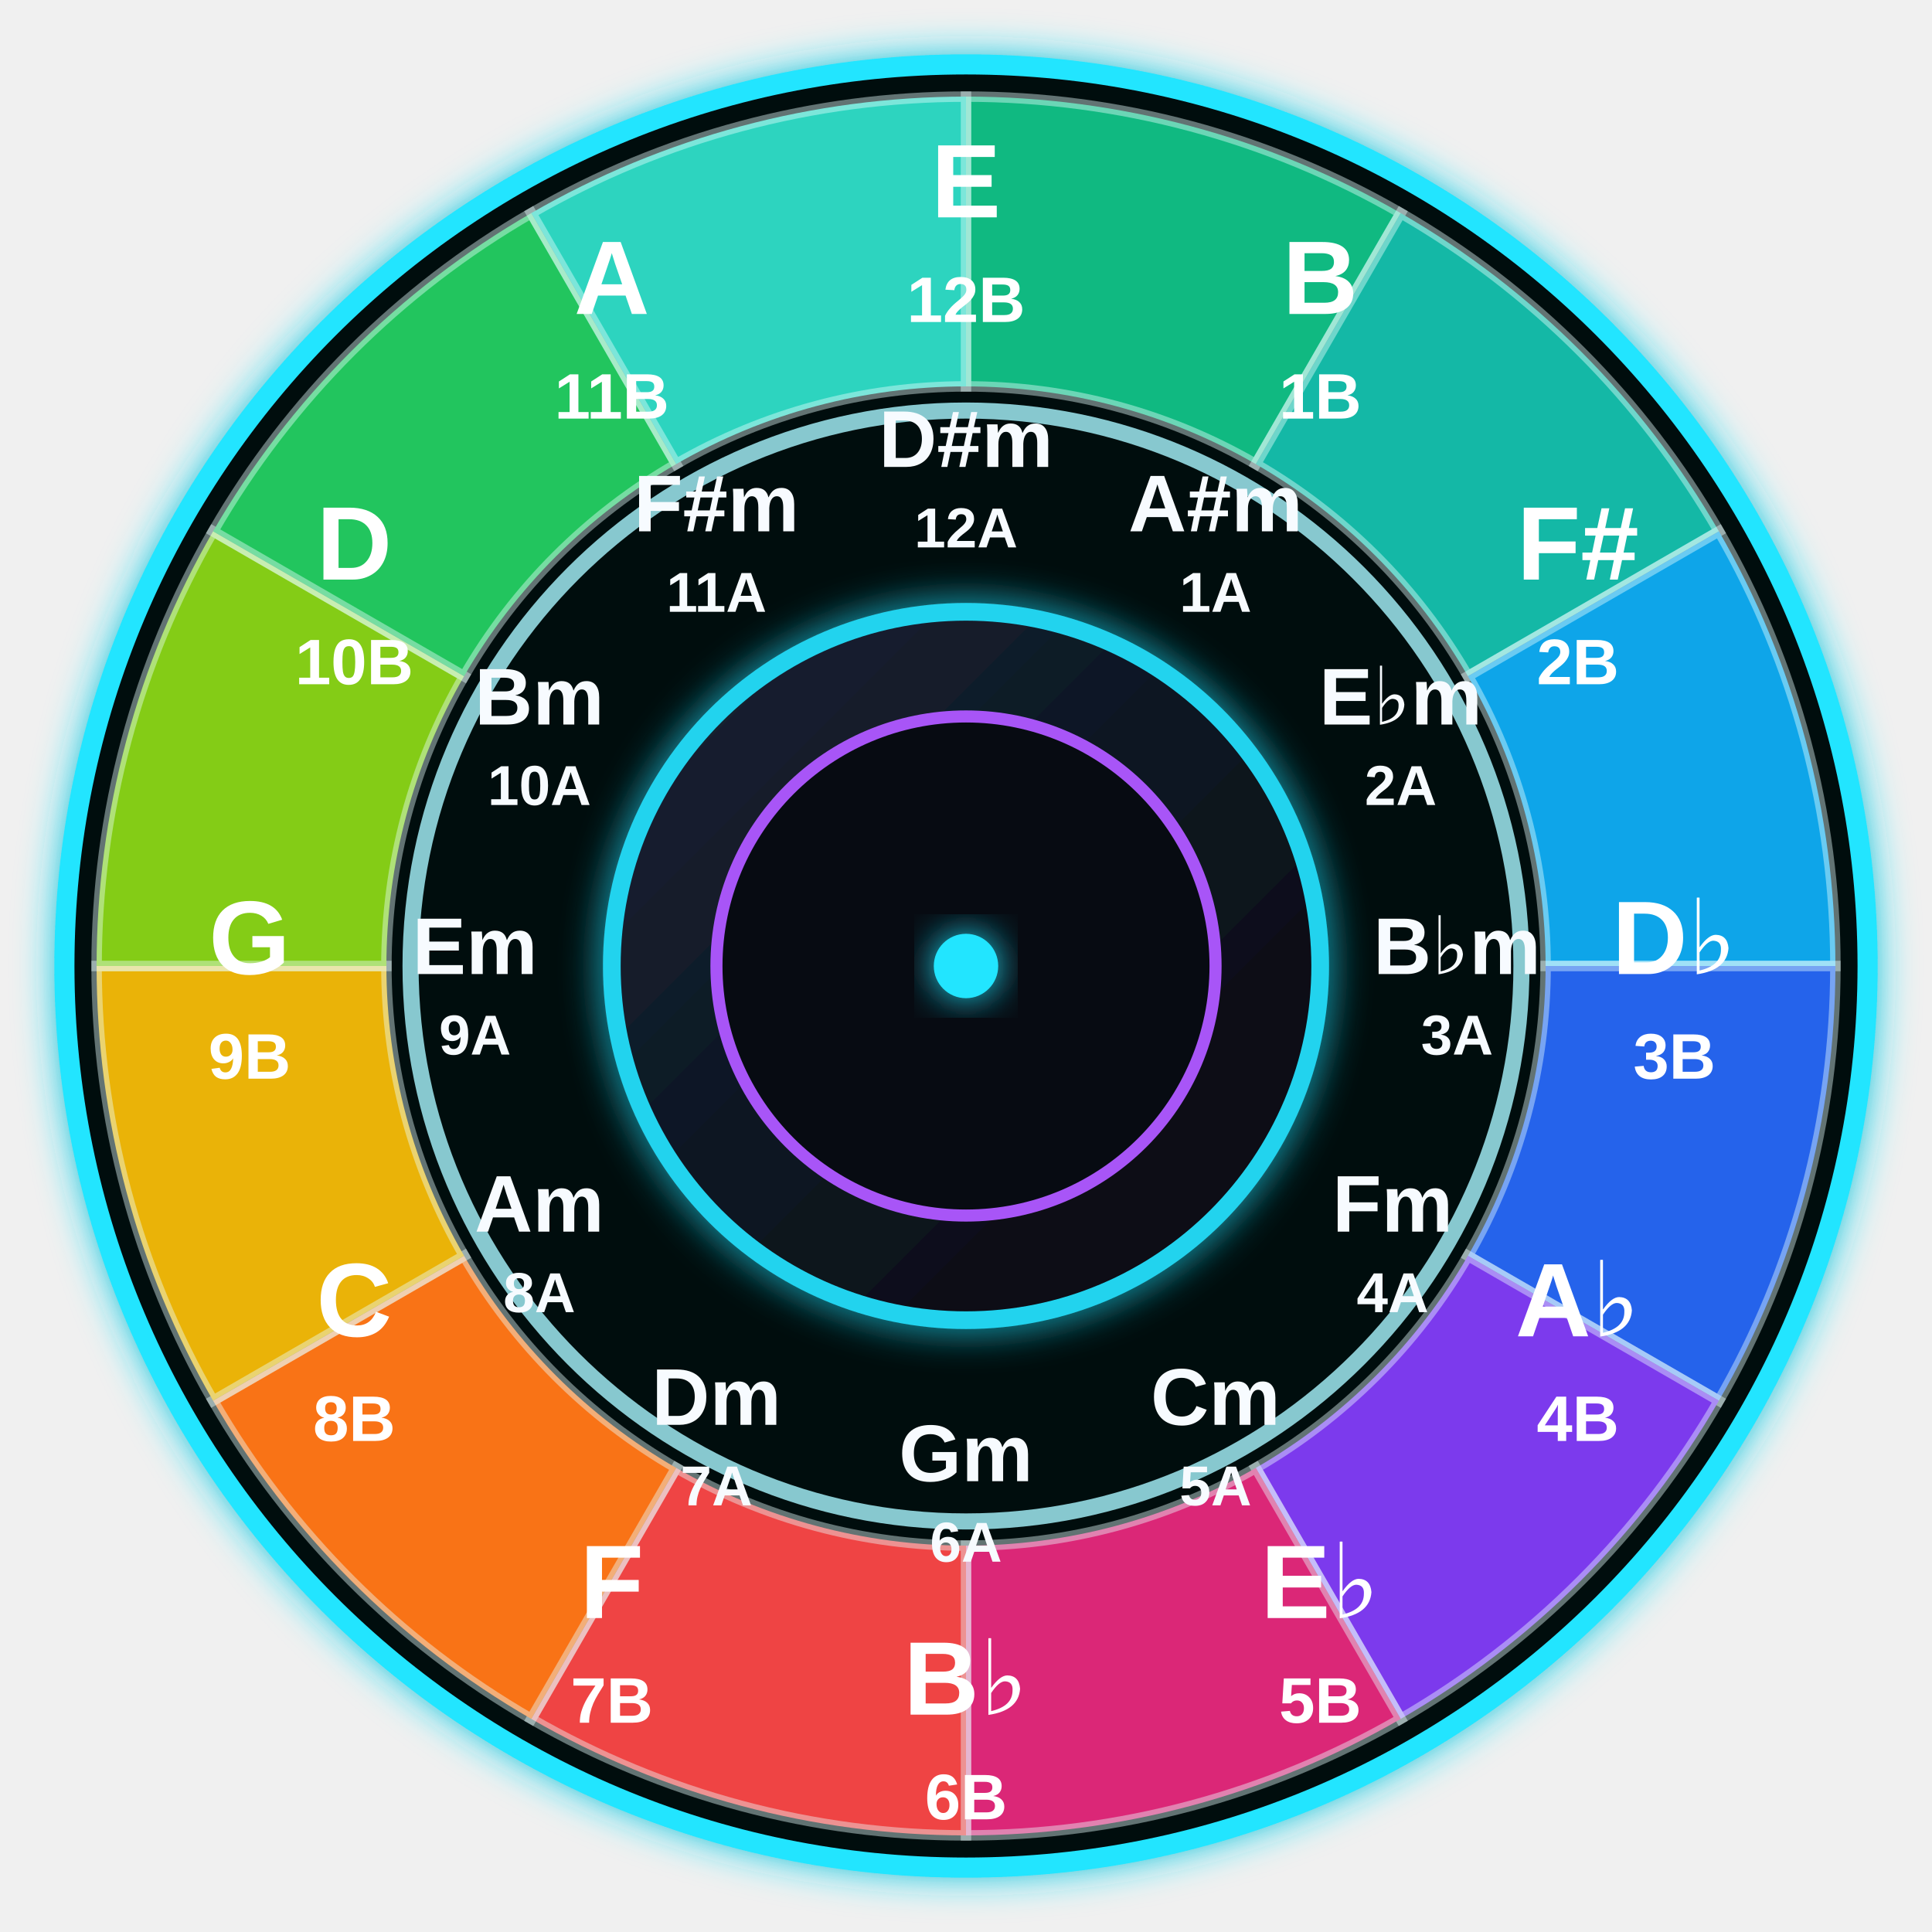
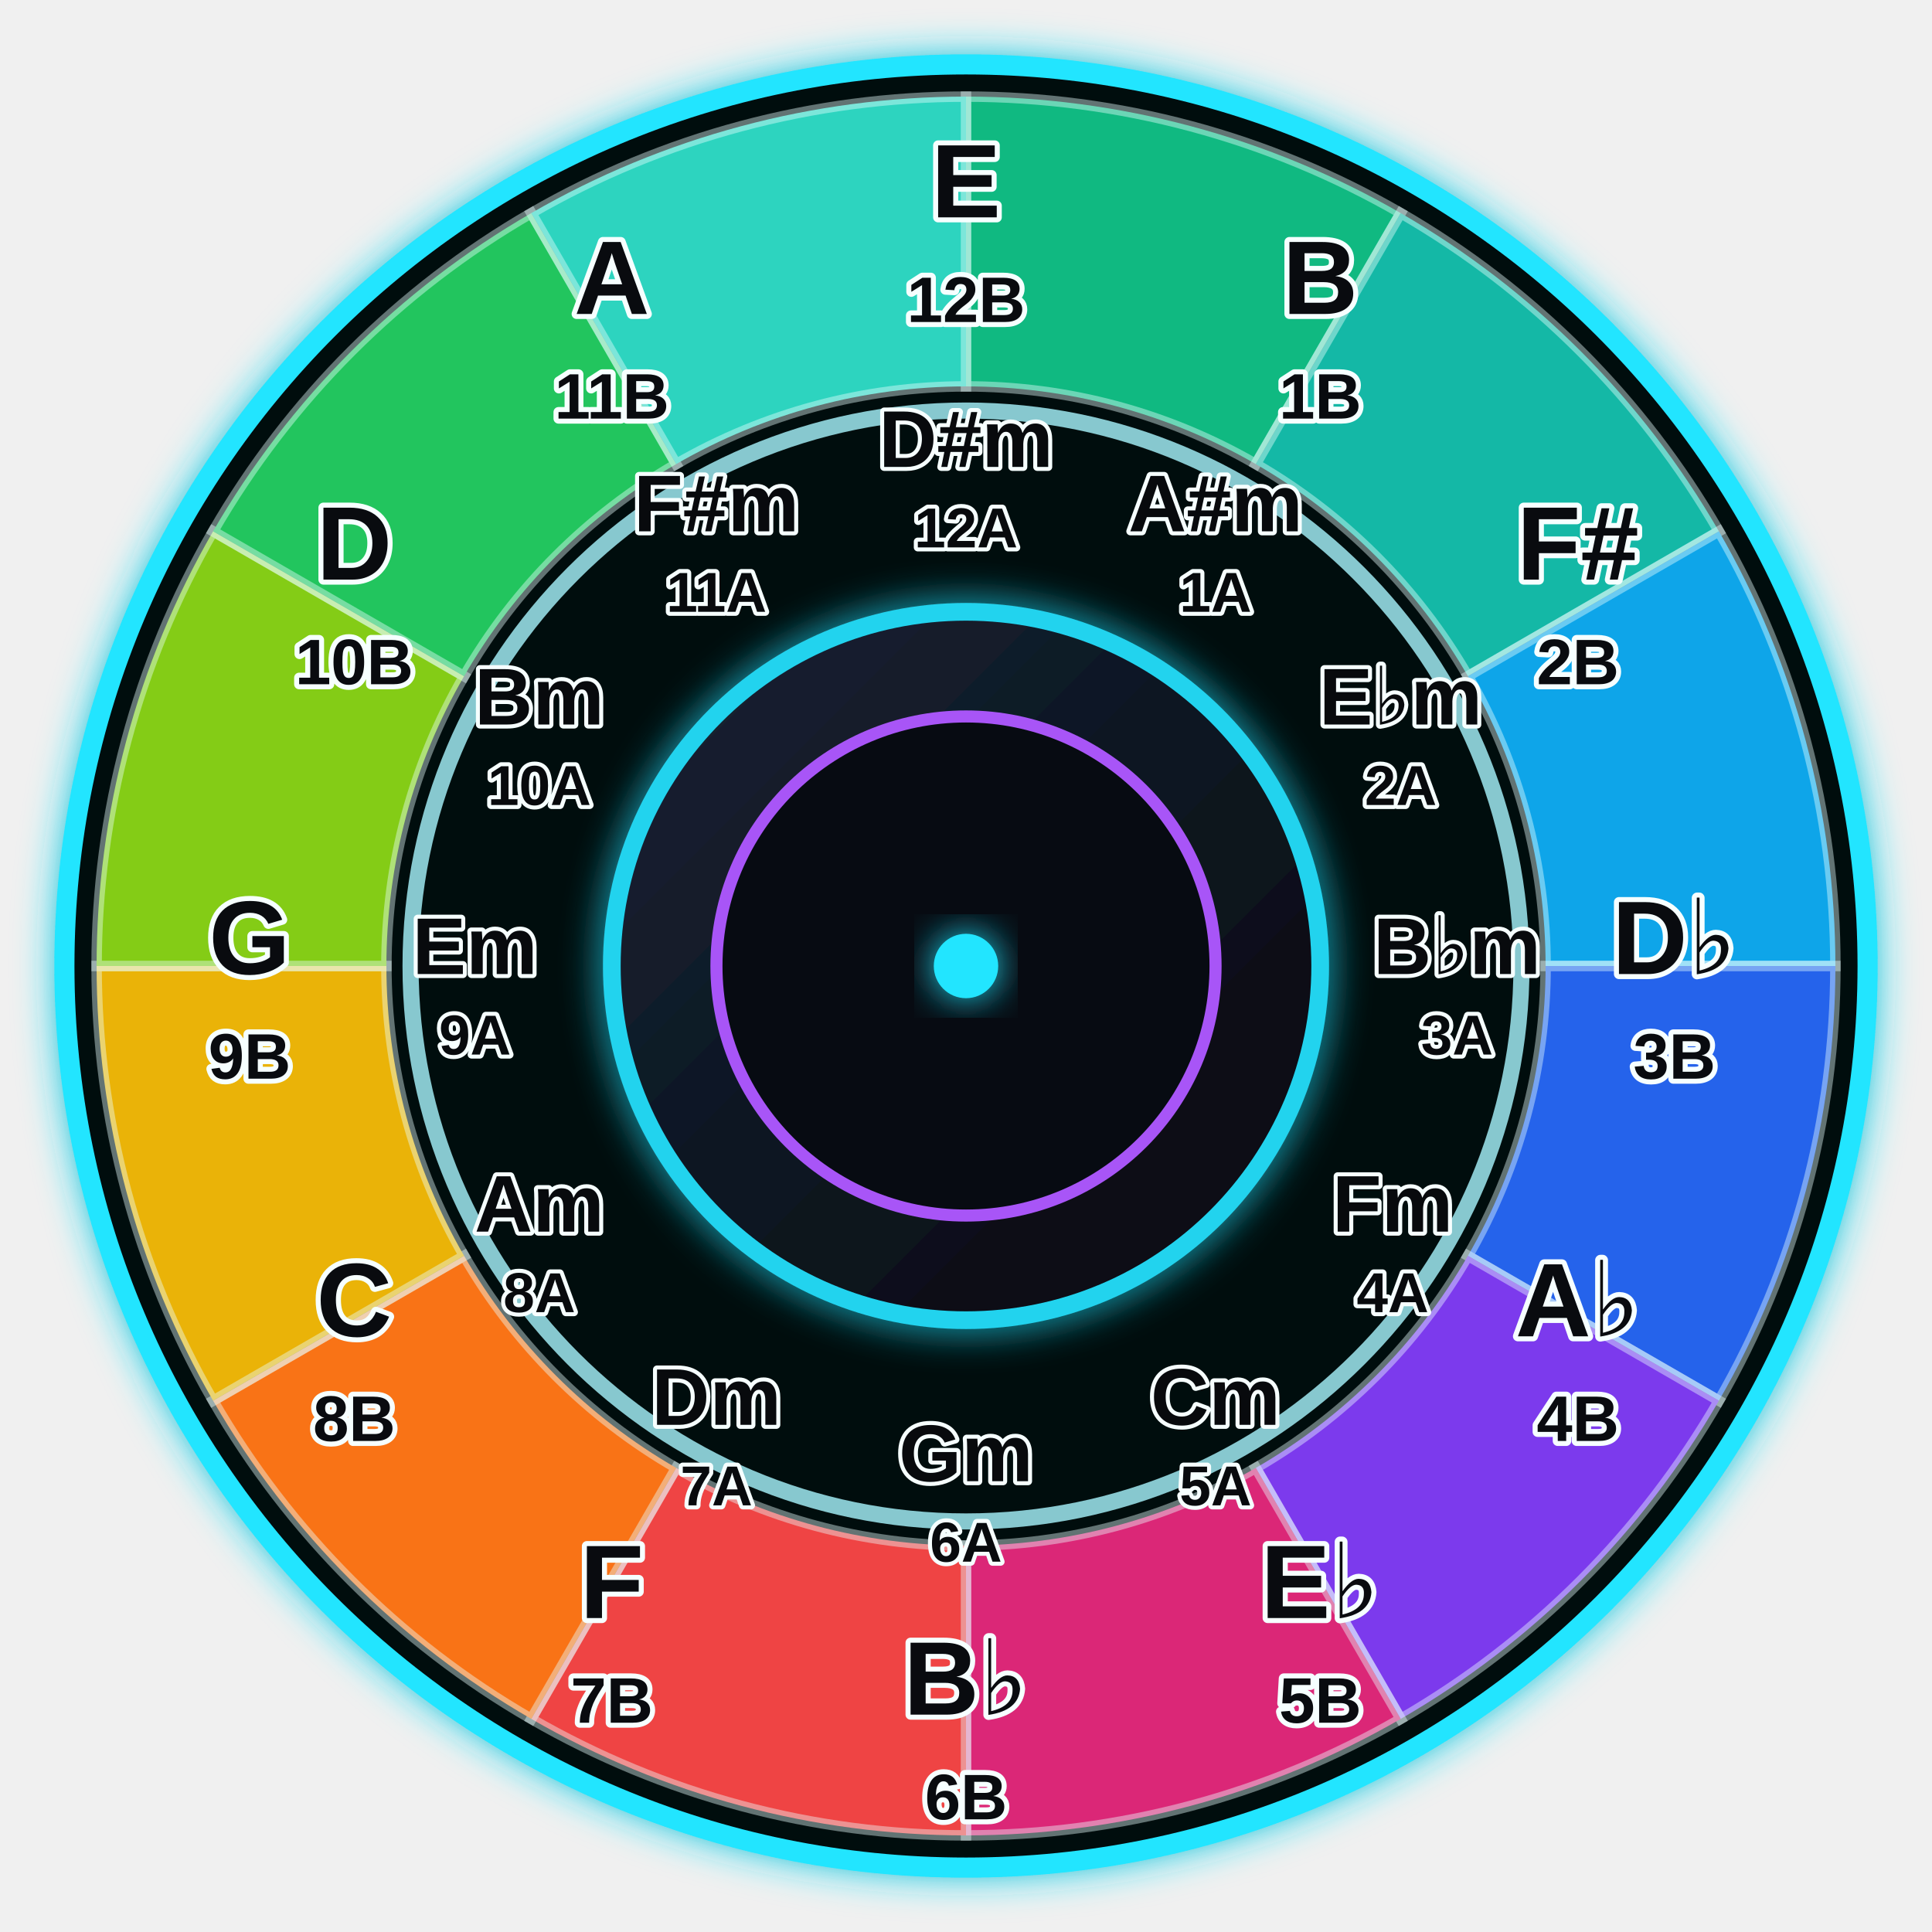
<svg xmlns="http://www.w3.org/2000/svg" viewBox="0 0 240 240" role="img" aria-label="Camelot Key Wheel">
  <defs>
    <filter id="glow" x="-30%" y="-30%" width="160%" height="160%">
      <feGaussianBlur stdDeviation="2.4" result="b" />
      <feMerge>
        <feMergeNode in="b" />
        <feMergeNode in="SourceGraphic" />
      </feMerge>
    </filter>
    <linearGradient id="hub" x1="0" y1="0" x2="1" y2="1">
      <stop stop-color="#172436" />
      <stop offset="1" stop-color="#05080d" />
    </linearGradient>
  </defs>
  <circle cx="120" cy="120" r="112" fill="#05080d" stroke="#23e5ff" stroke-width="2.5" filter="url(#glow)" />
  <g transform="translate(120 120)" stroke="#eaffff" stroke-opacity=".42" stroke-width="1.3">
    <path d="M0-108 A108 108 0 0 1 54-93.53 L36-62.35 A72 72 0 0 0 0-72Z" fill="#10b981" />
    <path d="M54-93.53 A108 108 0 0 1 93.53-54 L62.35-36 A72 72 0 0 0 36-62.35Z" fill="#14b8a6" />
    <path d="M93.53-54 A108 108 0 0 1 108 0 L72 0 A72 72 0 0 0 62.35-36Z" fill="#0ea5e9" />
    <path d="M108 0 A108 108 0 0 1 93.53 54 L62.35 36 A72 72 0 0 0 72 0Z" fill="#2563eb" />
    <path d="M93.53 54 A108 108 0 0 1 54 93.53 L36 62.35 A72 72 0 0 0 62.35 36Z" fill="#7c3aed" />
    <path d="M54 93.53 A108 108 0 0 1 0 108 L0 72 A72 72 0 0 0 36 62.35Z" fill="#db2777" />
    <path d="M0 108 A108 108 0 0 1 -54 93.53 L-36 62.35 A72 72 0 0 0 0 72Z" fill="#ef4444" />
    <path d="M-54 93.53 A108 108 0 0 1 -93.53 54 L-62.35 36 A72 72 0 0 0 -36 62.35Z" fill="#f97316" />
    <path d="M-93.53 54 A108 108 0 0 1 -108 0 L-72 0 A72 72 0 0 0 -62.35 36Z" fill="#eab308" />
    <path d="M-108 0 A108 108 0 0 1 -93.53-54 L-62.35-36 A72 72 0 0 0 -72 0Z" fill="#84cc16" />
    <path d="M-93.53-54 A108 108 0 0 1 -54-93.53 L-36-62.35 A72 72 0 0 0 -62.35-36Z" fill="#22c55e" />
    <path d="M-54-93.53 A108 108 0 0 1 0-108 L0-72 A72 72 0 0 0 -36-62.35Z" fill="#2dd4bf" />
  </g>
  <circle cx="120" cy="120" r="69" fill="none" stroke="#a9f6ff" stroke-width="2" opacity=".8" />
  <circle cx="120" cy="120" r="44" fill="url(#hub)" stroke="#22d3ee" stroke-width="2.2" filter="url(#glow)" />
  <circle cx="120" cy="120" r="31" fill="#070b12" stroke="#a855f7" stroke-width="1.5" />
-   <g font-family="Arial,Helvetica,sans-serif" font-weight="800" fill="white" text-anchor="middle" font-size="13">
+   <g font-family="Arial,Helvetica,sans-serif" font-weight="900" fill="#090b0f" stroke="#f6ffff" stroke-width="1.25" paint-order="stroke fill" stroke-linejoin="round" text-anchor="middle" font-size="13">
    <text x="120" y="27">E<tspan x="120" dy="13" font-size="8">12B</tspan>
    </text>
    <text x="164" y="39">B<tspan x="164" dy="13" font-size="8">1B</tspan>
    </text>
    <text x="196" y="72">F#<tspan x="196" dy="13" font-size="8">2B</tspan>
    </text>
    <text x="208" y="121">D♭<tspan x="208" dy="13" font-size="8">3B</tspan>
    </text>
    <text x="196" y="166">A♭<tspan x="196" dy="13" font-size="8">4B</tspan>
    </text>
    <text x="164" y="201">E♭<tspan x="164" dy="13" font-size="8">5B</tspan>
    </text>
    <text x="120" y="213">B♭<tspan x="120" dy="13" font-size="8">6B</tspan>
    </text>
    <text x="76" y="201">F<tspan x="76" dy="13" font-size="8">7B</tspan>
    </text>
    <text x="44" y="166">C<tspan x="44" dy="13" font-size="8">8B</tspan>
    </text>
    <text x="31" y="121">G<tspan x="31" dy="13" font-size="8">9B</tspan>
    </text>
    <text x="44" y="72">D<tspan x="44" dy="13" font-size="8">10B</tspan>
    </text>
    <text x="76" y="39">A<tspan x="76" dy="13" font-size="8">11B</tspan>
    </text>
  </g>
-   <g font-family="Arial,Helvetica,sans-serif" font-weight="700" fill="#f7fbff" text-anchor="middle" font-size="10">
+   <g font-family="Arial,Helvetica,sans-serif" font-weight="900" fill="#080a0d" stroke="#f6ffff" stroke-width="1" paint-order="stroke fill" stroke-linejoin="round" text-anchor="middle" font-size="10">
    <text x="120" y="58">D#m<tspan x="120" dy="10" font-size="7">12A</tspan>
    </text>
    <text x="151" y="66">A#m<tspan x="151" dy="10" font-size="7">1A</tspan>
    </text>
    <text x="174" y="90">E♭m<tspan x="174" dy="10" font-size="7">2A</tspan>
    </text>
    <text x="181" y="121">B♭m<tspan x="181" dy="10" font-size="7">3A</tspan>
    </text>
    <text x="173" y="153">Fm<tspan x="173" dy="10" font-size="7">4A</tspan>
    </text>
    <text x="151" y="177">Cm<tspan x="151" dy="10" font-size="7">5A</tspan>
    </text>
    <text x="120" y="184">Gm<tspan x="120" dy="10" font-size="7">6A</tspan>
    </text>
    <text x="89" y="177">Dm<tspan x="89" dy="10" font-size="7">7A</tspan>
    </text>
    <text x="67" y="153">Am<tspan x="67" dy="10" font-size="7">8A</tspan>
    </text>
    <text x="59" y="121">Em<tspan x="59" dy="10" font-size="7">9A</tspan>
    </text>
    <text x="67" y="90">Bm<tspan x="67" dy="10" font-size="7">10A</tspan>
    </text>
    <text x="89" y="66">F#m<tspan x="89" dy="10" font-size="7">11A</tspan>
    </text>
  </g>
  <circle cx="120" cy="120" r="4" fill="#23e5ff" filter="url(#glow)" />
</svg>
